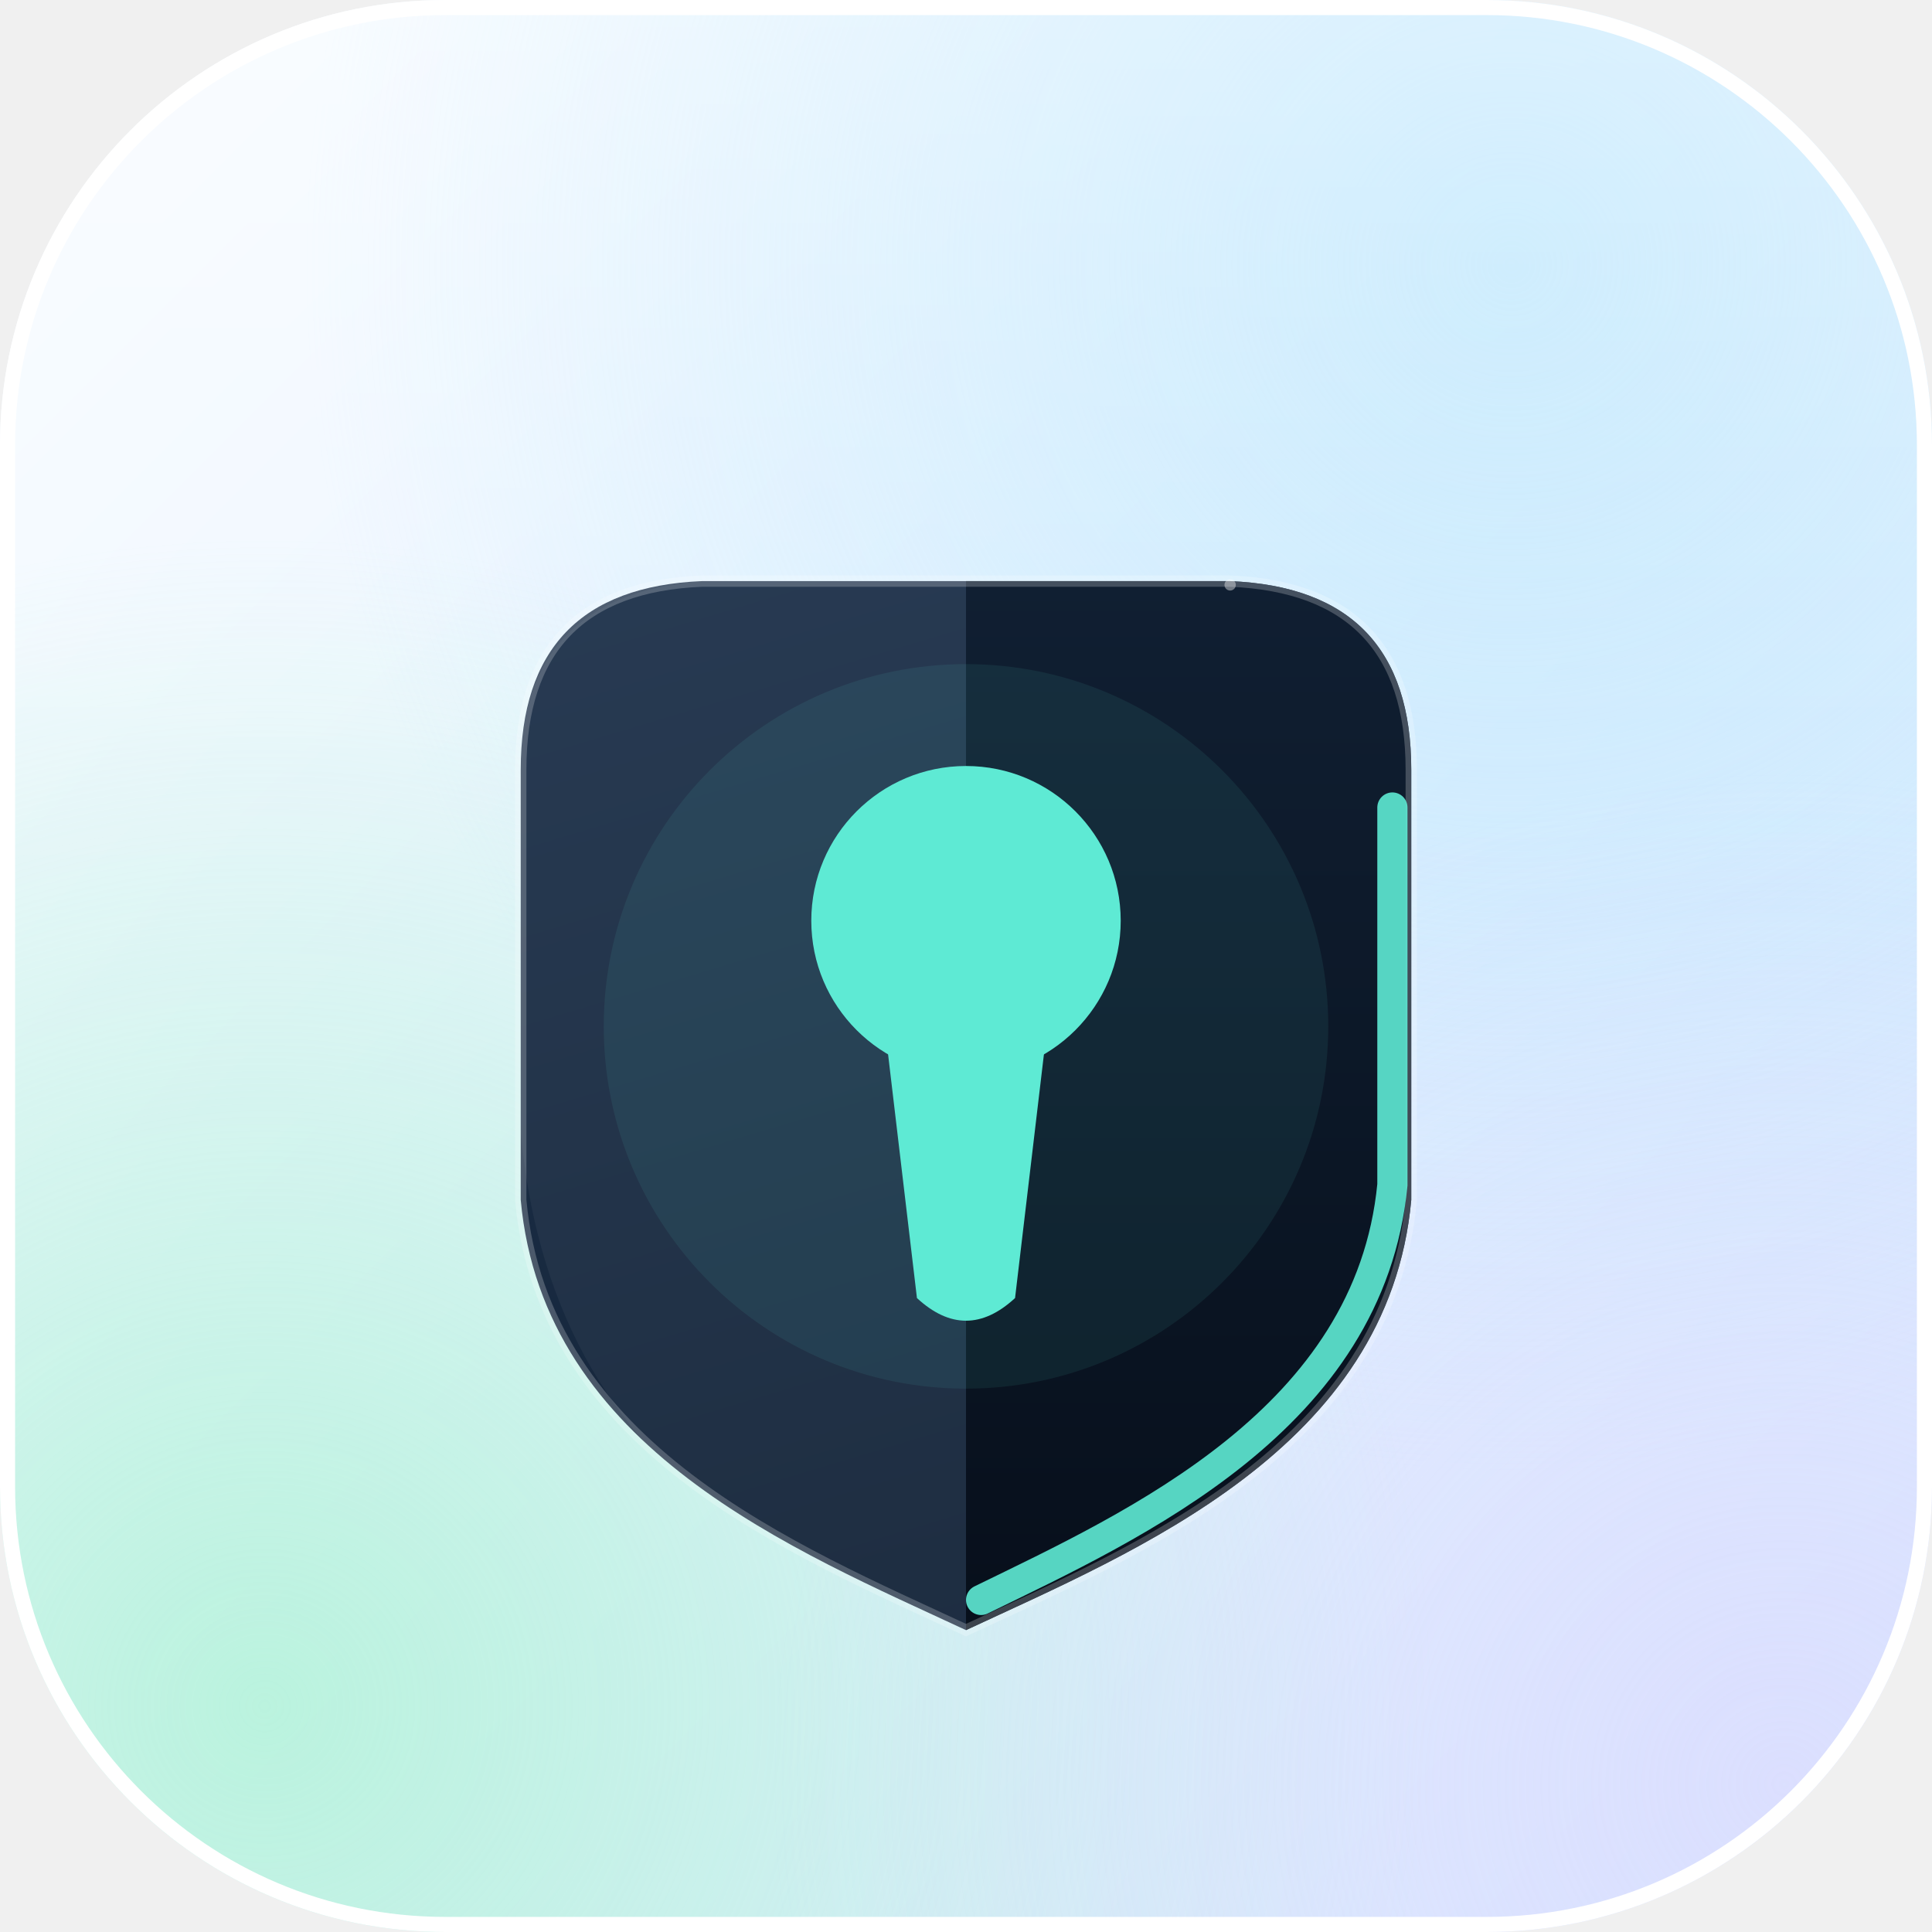
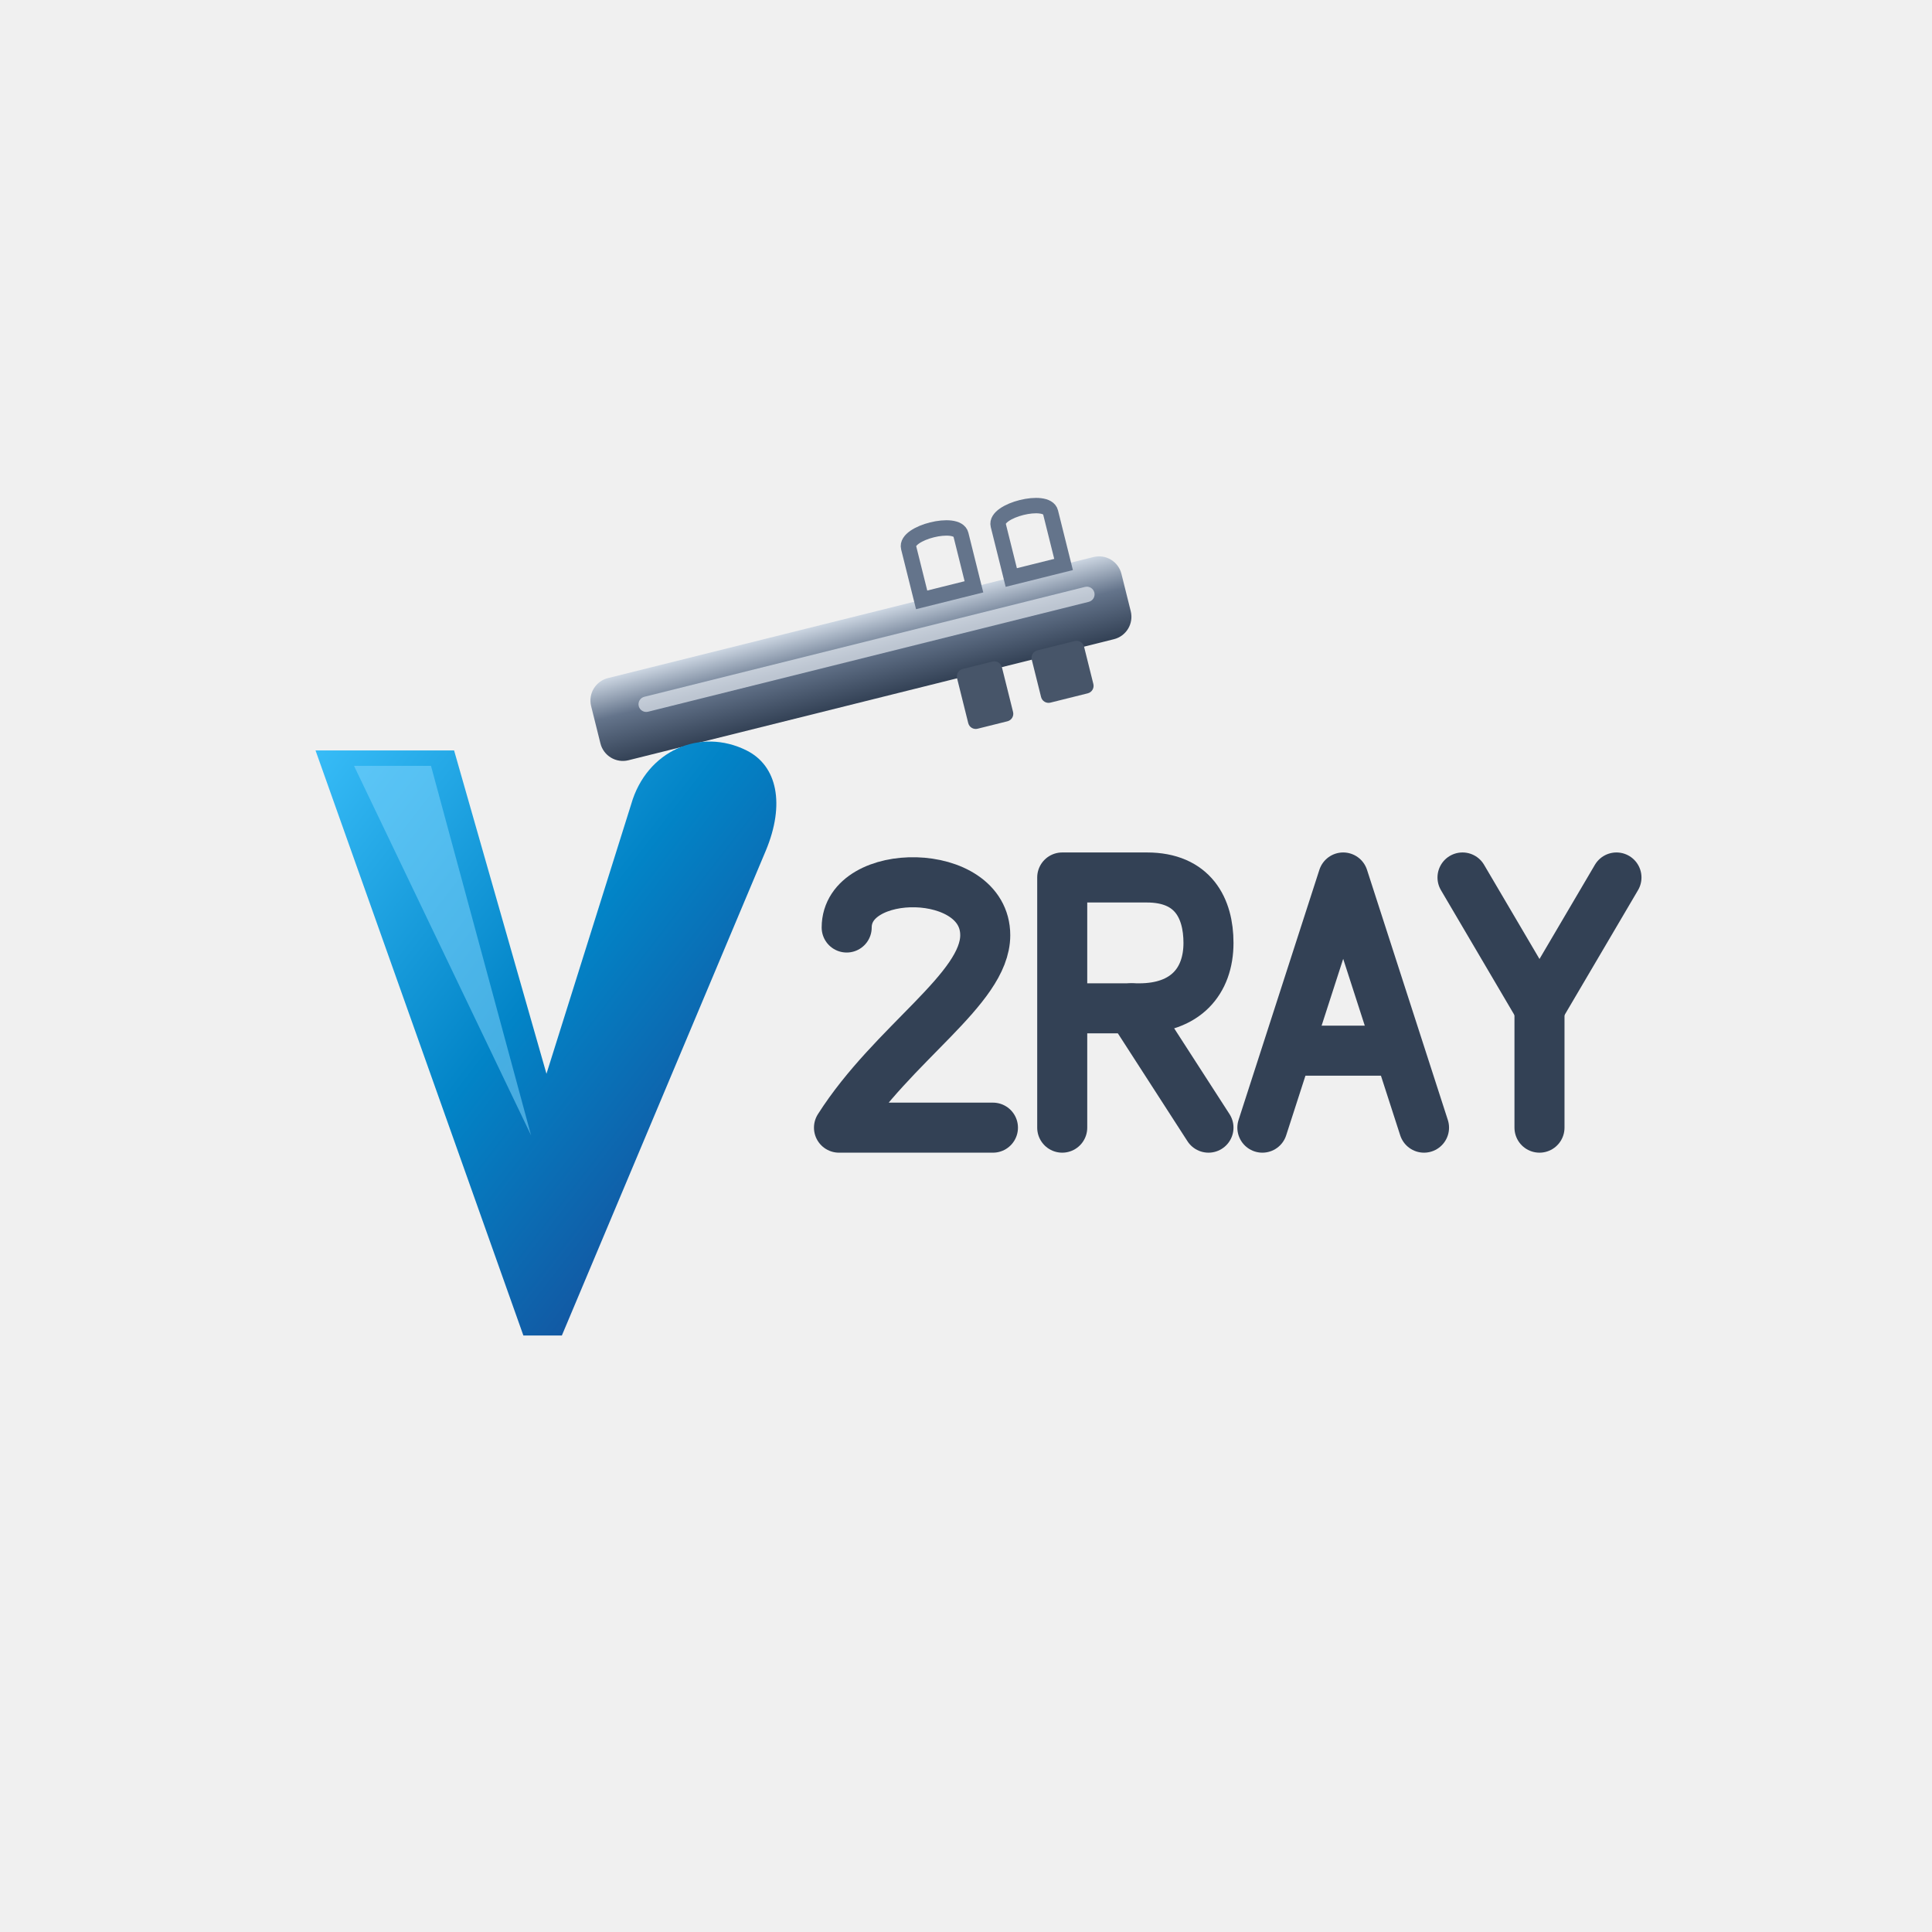
- <svg xmlns="http://www.w3.org/2000/svg" viewBox="0 0 512 512" role="img" aria-label="LionBox VPN">
+ <svg xmlns="http://www.w3.org/2000/svg" viewBox="0 0 512 512" width="512" height="512">
  <defs>
-     <linearGradient id="ice" x1="0" y1="0" x2="1" y2="1">
-       <stop offset="0" stop-color="#F8FCFF" />
-       <stop offset="1" stop-color="#D6E8FF" />
+     <linearGradient id="vBlueGrad" x1="0%" y1="0%" x2="100%" y2="100%">
+       <stop offset="0%" stop-color="#38BDF8" />
+       <stop offset="45%" stop-color="#0284C7" />
+       <stop offset="100%" stop-color="#1E3A8A" />
    </linearGradient>
-     <radialGradient id="sky" cx="0.78" cy="0.14" r="0.62">
-       <stop offset="0" stop-color="#BAE6FD" stop-opacity=".85" />
-       <stop offset="1" stop-color="#BAE6FD" stop-opacity="0" />
-     </radialGradient>
-     <radialGradient id="mint" cx="0.14" cy="0.88" r="0.6">
-       <stop offset="0" stop-color="#A7F3D0" stop-opacity=".7" />
-       <stop offset="1" stop-color="#A7F3D0" stop-opacity="0" />
-     </radialGradient>
-     <radialGradient id="lav" cx="0.92" cy="0.92" r="0.52">
-       <stop offset="0" stop-color="#DDD6FE" stop-opacity=".55" />
-       <stop offset="1" stop-color="#DDD6FE" stop-opacity="0" />
-     </radialGradient>
-     <linearGradient id="left" x1="0" y1="0" x2=".3" y2="1">
-       <stop offset="0" stop-color="#243A56" />
-       <stop offset="1" stop-color="#122236" />
+     <linearGradient id="keySilver" x1="0%" y1="0%" x2="0%" y2="100%">
+       <stop offset="0%" stop-color="#CBD5E1" />
+       <stop offset="45%" stop-color="#64748B" />
+       <stop offset="100%" stop-color="#334155" />
    </linearGradient>
-     <linearGradient id="right" x1="0" y1="0" x2="0" y2="1">
-       <stop offset="0" stop-color="#101F32" />
-       <stop offset="1" stop-color="#070F1B" />
-     </linearGradient>
-     <linearGradient id="sheen" x1="0" y1="0" x2="0" y2="1">
-       <stop offset="0" stop-color="#FFFFFF" stop-opacity=".6" />
-       <stop offset="1" stop-color="#FFFFFF" stop-opacity="0" />
-     </linearGradient>
-     <clipPath id="tile">
-       <rect width="512" height="512" rx="118" />
-     </clipPath>
-     <clipPath id="shieldClip">
-       <path d="M256 432C301 411 368 384 374 318L374 204Q374 156 326 154L186 154Q138 156 138 204L138 318C144 384 211 411 256 432Z" />
-     </clipPath>
  </defs>
-   <g clip-path="url(#tile)">
-     <rect width="512" height="512" fill="url(#ice)" />
-     <rect width="512" height="512" fill="url(#sky)" />
-     <rect width="512" height="512" fill="url(#mint)" />
-     <rect width="512" height="512" fill="url(#lav)" />
-     <rect width="512" height="240" fill="url(#sheen)" opacity=".55" />
-     <g clip-path="url(#shieldClip)">
-       <rect width="512" height="512" fill="url(#left)" />
-       <path d="M256 154L374 154L374 432L256 432Z" fill="url(#right)" />
-       <path d="M186 154L256 154L256 432L196 404C160 380 142 344 138 300L138 204Q138 158 186 154Z" fill="#FFFFFF" opacity=".045" />
-       <circle cx="256" cy="272" r="96" fill="#5EEAD4" opacity=".08" />
+   <g transform="translate(256 256) scale(1.02) translate(-273 -260)">
+     <g transform="rotate(-14, 195, 200)">
+       <rect x="178" y="182" width="142" height="22" rx="6" fill="url(#keySilver)" />
+       <rect x="190" y="189" width="122" height="4" rx="2" fill="#E2E8F0" opacity="0.7" />
+       <rect x="272" y="202" width="12" height="16" rx="2" fill="#475569" />
+       <rect x="292" y="202" width="14" height="14" rx="2" fill="#475569" />
+       <path d="M268 182 L268 168 C268 164 282 164 282 168 L282 182 Z" fill="none" stroke="#64748B" stroke-width="4" />
+       <path d="M292 182 L292 168 C292 164 306 164 306 168 L306 182 Z" fill="none" stroke="#64748B" stroke-width="4" />
    </g>
-     <path d="M256 432C301 411 368 384 374 318L374 204Q374 156 326 154L186 154Q138 156 138 204L138 318C144 384 211 411 256 432Z" fill="none" stroke="#FFFFFF" stroke-opacity=".22" stroke-width="3" />
-     <path d="M326 155L326 155" stroke="#FFFFFF" stroke-opacity=".4" stroke-width="3" stroke-linecap="round" />
-     <path d="M369 214L369 314C363 376 301 404 260 424" fill="none" stroke="#5EEAD4" stroke-width="8" stroke-linecap="round" opacity=".9" />
-     <circle cx="256" cy="244" r="41" fill="#5EEAD4" />
-     <path d="M234 268L278 268L269 344Q256 356 243 344Z" fill="#5EEAD4" />
+     <path d="M104 204 L140 204 L164 288 L186 218 C190 204 204 198 216 204 C224 208 226 218 221 230 L168 356 L158 356 L104 204 Z" fill="url(#vBlueGrad)" />
+     <path d="M114 208 L134 208 L160 304 L114 208 Z" fill="#7DD3FC" opacity="0.55" />
+     <g fill="none" stroke="#334155" stroke-width="13" stroke-linecap="round" stroke-linejoin="round">
+       <path d="M242 250 C242 234 278 234 278 252 C278 266 254 280 240 302 L280 302" />
+       <path d="M298 302 L298 237 L320 237 C332 237 336 245 336 254 C336 264 330 271 318 271 L298 271" />
+       <path d="M316 271 L336 302" />
+       <path d="M350 302 L371 237 L392 302" />
+       <path d="M358 282 L384 282" />
+       <path d="M402 237 L422 271 L442 237" />
+       <path d="M422 271 L422 302" />
+     </g>
  </g>
-   <rect x="2" y="2" width="508" height="508" rx="116" fill="none" stroke="#FFFFFF" stroke-width="4" />
</svg>
